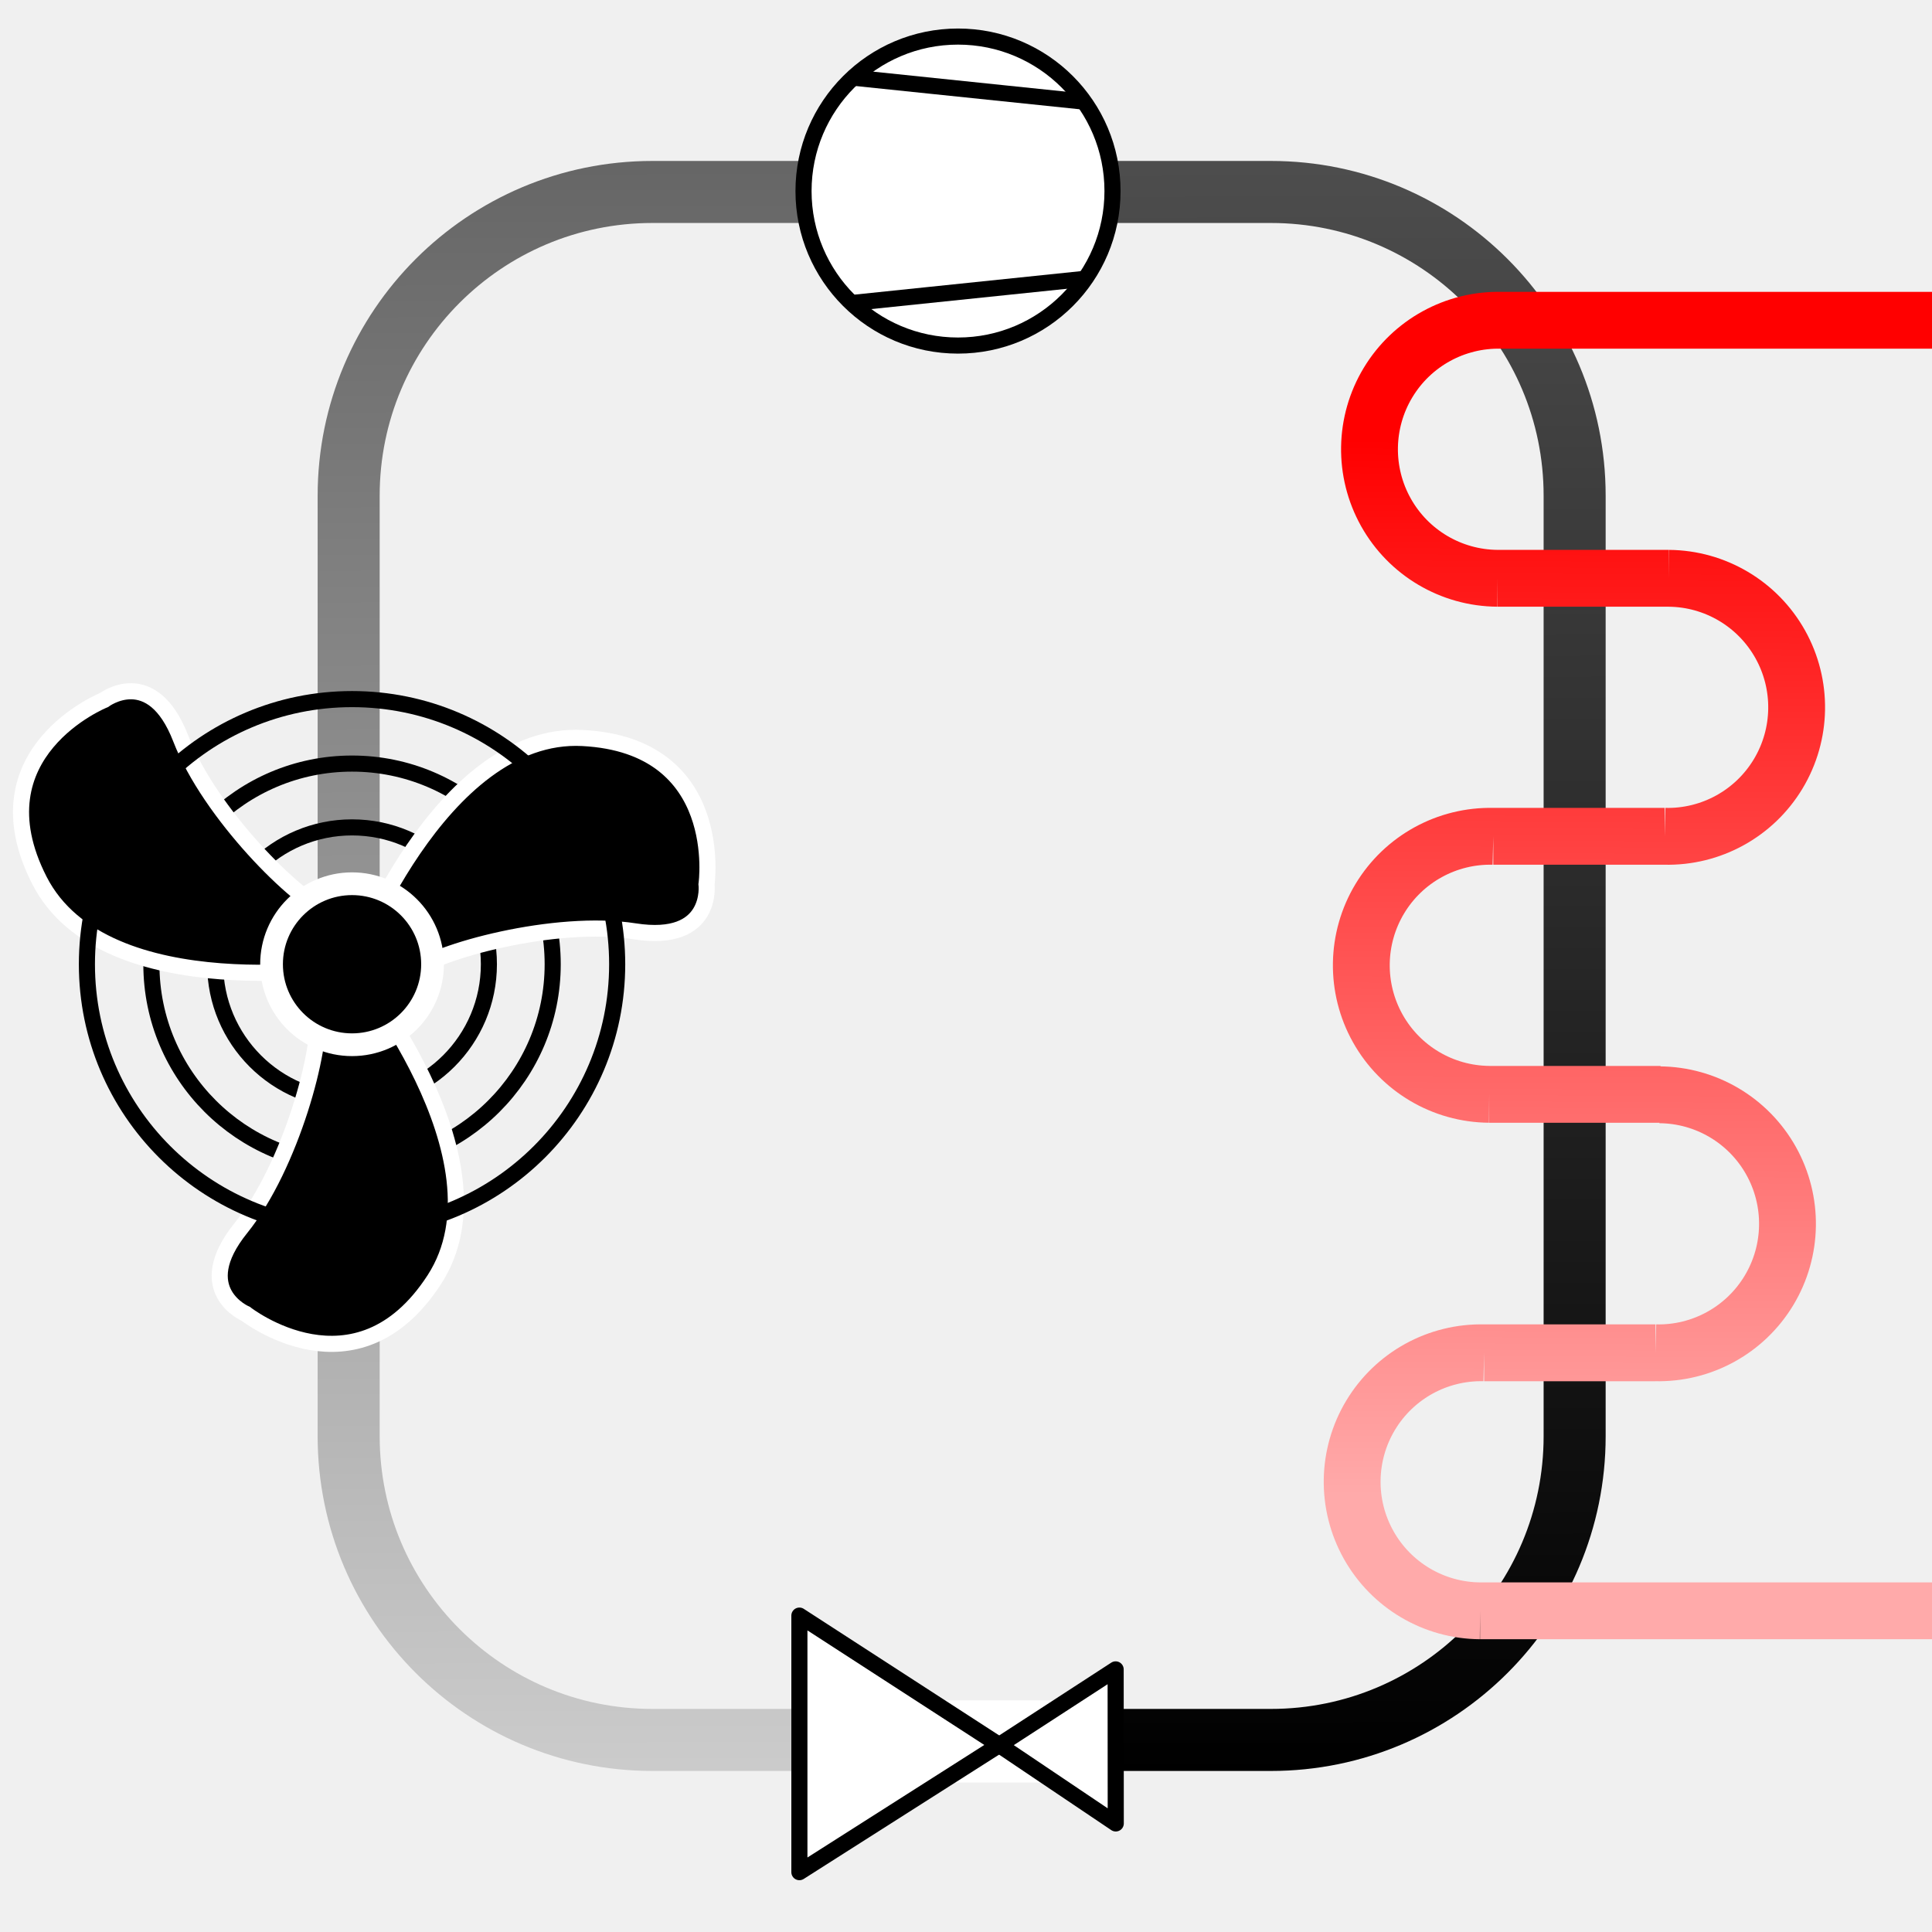
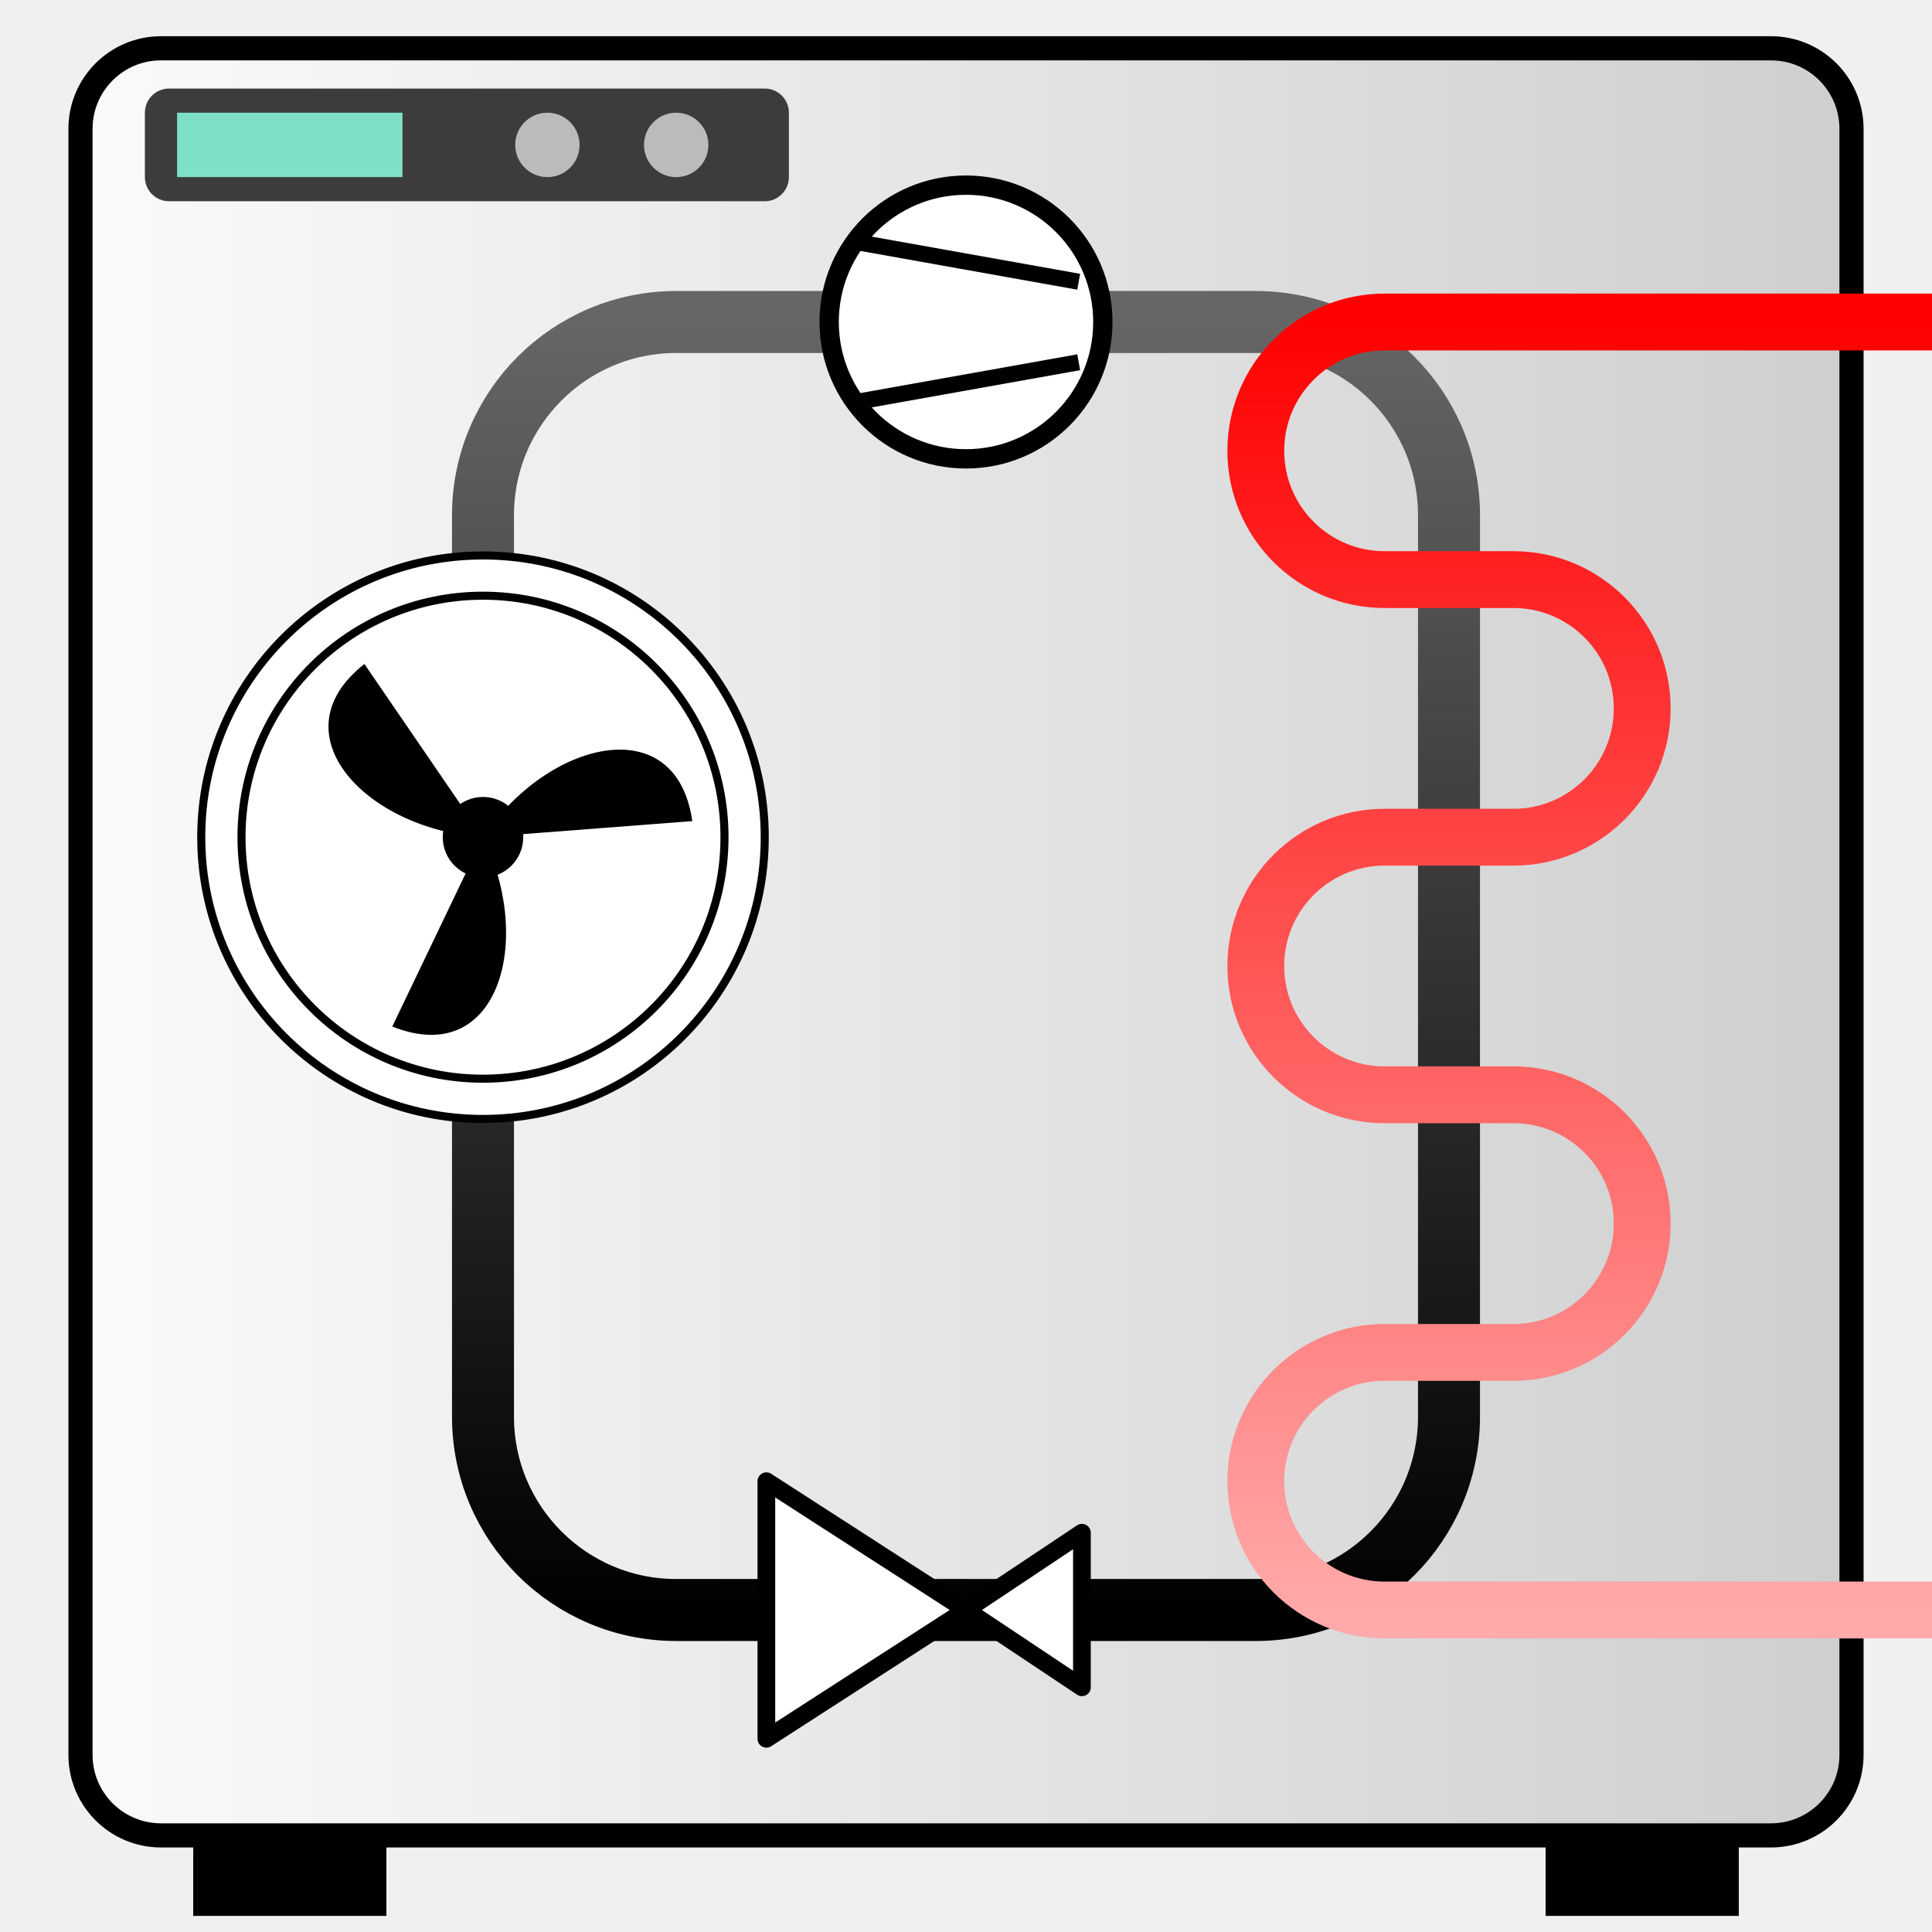
- <svg xmlns="http://www.w3.org/2000/svg" xmlns:xlink="http://www.w3.org/1999/xlink" width="120mm" height="120mm" viewBox="0 0 120 120" version="1.1" id="svg103">
-   <defs id="defs97">
-     <linearGradient id="linearGradient1046">
-       <stop style="stop-color:#ff0000;stop-opacity:1" offset="0" id="stop1042" />
-       <stop style="stop-color:#ffaaaa;stop-opacity:1" offset="1" id="stop1044" />
+ <svg xmlns="http://www.w3.org/2000/svg" version="1.1" width="120mm" height="120mm" viewBox="0 0 120 120">
+   <defs>
+     <linearGradient id="cas" x1="0" y1="0" x2="1" y2="0">
+       <stop offset="0" stop-color="#fafafa" />
+       <stop offset="1" stop-color="#cfcfcf" />
    </linearGradient>
-     <linearGradient id="linearGradient858">
-       <stop style="stop-color:#cccccc;stop-opacity:1" offset="0" id="stop854" />
-       <stop style="stop-color:#666666;stop-opacity:1" offset="1" id="stop856" />
+     <linearGradient id="loop" x1="0" y1="0" x2="0" y2="1">
+       <stop offset="0" stop-color="#666" />
+       <stop offset="1" stop-color="#000" />
    </linearGradient>
-     <linearGradient id="linearGradient850">
-       <stop style="stop-color:#000000;stop-opacity:1" offset="0" id="stop846" />
-       <stop style="stop-color:#4d4d4d;stop-opacity:1" offset="1" id="stop848" />
+     <linearGradient id="hot" x1="0" y1="1" x2="0" y2="0">
+       <stop offset="0" stop-color="#ffaaaa" />
+       <stop offset="1" stop-color="#ff0000" />
    </linearGradient>
-     <clipPath clipPathUnits="userSpaceOnUse" id="clipPath840">
-       <rect style="fill:#ffff00;fill-rule:evenodd;stroke:none;stroke-width:0.293" id="rect842" width="60" height="120" x="34.494" y="73.804" />
-     </clipPath>
-     <linearGradient xlink:href="#linearGradient850" id="linearGradient852" x1="94.289" y1="184.071" x2="94.494" y2="84.097" gradientUnits="userSpaceOnUse" />
-     <linearGradient xlink:href="#linearGradient858" id="linearGradient860" x1="94.856" y1="184.449" x2="94.683" y2="84.097" gradientUnits="userSpaceOnUse" />
-     <linearGradient xlink:href="#linearGradient1046" id="linearGradient1048" x1="118.983" y1="101.079" x2="118.623" y2="166.657" gradientUnits="userSpaceOnUse" />
+     <linearGradient id="cold" x1="0" y1="1" x2="0" y2="0">
+       <stop offset="0" stop-color="#0000ff" />
+       <stop offset="1" stop-color="#aaccff" />
+     </linearGradient>
+     <linearGradient id="chill" x1="0" y1="0" x2="0" y2="1">
+       <stop offset="0" stop-color="#aaccff" />
+       <stop offset="1" stop-color="#0000ff" />
+     </linearGradient>
+     <linearGradient id="med" x1="0" y1="1" x2="0" y2="0">
+       <stop offset="0" stop-color="#ffd9a0" />
+       <stop offset="1" stop-color="#ff8c00" />
+     </linearGradient>
  </defs>
-   <g id="layer1" transform="translate(-34.49405,-73.80357)">
-     <rect style="fill:none;stroke:url(#linearGradient860);stroke-width:3.853;stroke-linecap:round;stroke-linejoin:miter;stroke-miterlimit:4;stroke-dasharray:none" id="rect836" width="76.147" height="96.147" x="56.15" y="85.727" ry="18.866" clip-path="url(#clipPath840)" />
-     <circle style="fill:none;stroke:#000000;stroke-width:0.999;stroke-linecap:round;stroke-miterlimit:4;stroke-dasharray:none" id="circle870" cx="56.36" cy="133.694" r="8.5" />
-     <rect clip-path="url(#clipPath840)" ry="18.866" y="85.727" x="56.15" height="96.147" width="76.147" id="rect844" style="fill:none;stroke:url(#linearGradient852);stroke-width:3.853;stroke-linecap:round;stroke-linejoin:miter;stroke-miterlimit:4;stroke-dasharray:none" transform="matrix(-1,0,0,1,188.4476,0)" />
-     <path id="path914" style="fill:none;stroke:url(#linearGradient1048);stroke-width:3.53;stroke-linecap:butt;stroke-linejoin:miter;stroke-miterlimit:4;stroke-dasharray:none;stroke-opacity:1" d="m 126.422,173.854 h 28.108 M 127.611,93.696 h 26.906 m -27.018,16.026 a 8.004,8.014 0 0 1 -6.923,-4.098 8.004,8.014 0 0 1 0.128,-8.051 8.004,8.014 0 0 1 7.049,-3.876 m -0.254,16.026 h 10.645 m 0,0 a 8.004,8.014 0 0 1 6.923,4.098 8.004,8.014 0 0 1 -0.128,8.051 8.004,8.014 0 0 1 -7.049,3.876 m -10.899,16.026 a 8.004,8.014 0 0 1 -6.923,-4.098 8.004,8.014 0 0 1 0.128,-8.051 8.004,8.014 0 0 1 7.049,-3.876 m 10.33,16.054 a 8.004,8.014 0 0 1 6.923,4.098 8.004,8.014 0 0 1 -0.128,8.051 8.004,8.014 0 0 1 -7.049,3.876 m -10.899,16.026 a 8.004,8.014 0 0 1 -6.923,-4.098 8.004,8.014 0 0 1 0.128,-8.051 8.004,8.014 0 0 1 7.049,-3.876 m 0,0 h 10.645 m -10.33,-16.054 h 10.645 m -10.391,-16.026 h 10.645" />
-     <circle r="12.463" cy="133.694" cx="56.36" id="circle872" style="fill:none;stroke:#000000;stroke-width:1;stroke-linecap:round;stroke-miterlimit:4;stroke-dasharray:none" />
-     <path id="path860" d="m 56.365,133.804 c 0,0 5.388,-14.624 14.316,-14.162 8.928,0.462 7.697,9.082 7.697,9.082 0,0 0.462,3.694 -4.464,2.925 -4.926,-0.77 -12.315,1.231 -14.008,2.617 -1.693,1.385 -3.54,-0.462 -3.54,-0.462 z" style="fill:#000000;stroke:#ffffff;stroke-width:1;stroke-linecap:butt;stroke-linejoin:miter;stroke-miterlimit:4;stroke-dasharray:none;stroke-opacity:1" />
-     <path id="path866" d="m 56.365,133.804 c 0,0 9.971,11.978 5.107,19.479 -4.864,7.501 -11.714,2.124 -11.714,2.124 0,0 -3.43,-1.447 -0.301,-5.328 3.129,-3.881 5.091,-11.28 4.738,-13.44 -0.353,-2.159 2.17,-2.835 2.17,-2.835 z" style="fill:#000000;stroke:#ffffff;stroke-width:1;stroke-linecap:butt;stroke-linejoin:miter;stroke-miterlimit:4;stroke-dasharray:none;stroke-opacity:1" />
-     <path style="fill:#000000;stroke:#ffffff;stroke-width:1;stroke-linecap:butt;stroke-linejoin:miter;stroke-miterlimit:4;stroke-dasharray:none;stroke-opacity:1" d="m 56.365,133.804 c 0,0 -15.358,2.646 -19.422,-5.317 -4.064,-7.963 4.017,-11.206 4.017,-11.206 0,0 2.969,-2.247 4.765,2.404 1.796,4.651 7.224,10.049 9.27,10.823 2.046,0.774 1.37,3.297 1.37,3.297 z" id="path864" />
-     <circle r="5" cy="133.694" cx="56.36" id="path862" style="fill:#000000;stroke:#ffffff;stroke-width:1.412;stroke-linecap:round" />
-     <circle style="fill:none;stroke:#000000;stroke-width:1;stroke-linecap:round;stroke-miterlimit:4;stroke-dasharray:none" id="circle874" cx="56.36" cy="133.694" r="16.468" />
-     <circle r="9.596" cy="85.671" cx="93.998" id="path1056" style="fill:#ffffff;stroke:#000000;stroke-width:1;stroke-linecap:round;stroke-linejoin:miter;stroke-miterlimit:4;stroke-dasharray:none;stroke-opacity:1" />
-     <path style="fill:none;stroke:#000000;stroke-width:1;stroke-linecap:butt;stroke-linejoin:miter;stroke-miterlimit:4;stroke-dasharray:none;stroke-opacity:1" d="m 87.496,78.629 14.298,1.484" id="path873" />
-     <path id="path875" d="m 87.496,92.614 14.298,-1.484" style="fill:none;stroke:#000000;stroke-width:1;stroke-linecap:butt;stroke-linejoin:miter;stroke-miterlimit:4;stroke-dasharray:none;stroke-opacity:1" />
-     <rect y="179.416" x="88.277" height="5.103" width="12.662" id="rect1072-6" style="fill:#ffffff;stroke:none;stroke-width:1;stroke-linecap:round;stroke-linejoin:miter;stroke-miterlimit:4;stroke-dasharray:none;stroke-opacity:1" />
-     <g id="g879" transform="translate(2.4337,0.3054348)">
-       <path id="path867" d="m 94.123,181.884 7.232,-4.697 0.007,9.568 z" style="fill:#ffffff;stroke:#000000;stroke-width:1;stroke-linecap:butt;stroke-linejoin:round;stroke-miterlimit:4;stroke-dasharray:none;stroke-opacity:1" />
-       <path id="path871" d="m 94.123,181.884 -12.411,7.897 -3e-6,-15.935 z" style="fill:#ffffff;stroke:#000000;stroke-width:1;stroke-linecap:butt;stroke-linejoin:round;stroke-miterlimit:4;stroke-dasharray:none;stroke-opacity:1" />
-     </g>
-   </g>
+   <rect x="12" y="114" width="12" height="5" fill="#000" />
+   <rect x="96" y="114" width="12" height="5" fill="#000" />
+   <rect x="5" y="3" width="110" height="111" rx="5" fill="url(#cas)" stroke="#000" stroke-width="1.5" />
+   <rect x="9" y="5.5" width="40" height="7" rx="1.5" fill="#3c3c3c" />
+   <rect x="11" y="7" width="14" height="4" fill="#7ee0c8" />
+   <circle cx="34" cy="9" r="2" fill="#bbb" />
+   <circle cx="42" cy="9" r="2" fill="#bbb" />
+   <rect x="30" y="20" width="60" height="80" rx="12" fill="none" stroke="url(#loop)" stroke-width="3.85" />
+   <circle cx="30" cy="52" r="17.5" fill="#fff" />
+   <circle cx="30" cy="52" r="15" fill="none" stroke="#000" stroke-width="0.5" />
+   <circle cx="30" cy="52" r="17.5" fill="none" stroke="#000" stroke-width="0.5" />
+   <path d="M 30,52 C 34,46 42,44 43,51 Z" fill="#000" transform="rotate(0 30 52)" />
+   <path d="M 30,52 C 34,46 42,44 43,51 Z" fill="#000" transform="rotate(120 30 52)" />
+   <path d="M 30,52 C 34,46 42,44 43,51 Z" fill="#000" transform="rotate(240 30 52)" />
+   <circle cx="30" cy="52" r="2.5" fill="#000" />
+   <path d="M 120,20 H 86 A 8.00,8.00 0 0 0 86,36.00 H 94 A 8.00,8.00 0 0 1 94,52.00 H 86 A 8.00,8.00 0 0 0 86,68.00 H 94 A 8.00,8.00 0 0 1 94,84.00 H 86 A 8.00,8.00 0 0 0 86,100.00 H 120" stroke="url(#hot)" stroke-width="3.53" fill="none" />
+   <circle cx="60" cy="20" r="8.5" fill="#fff" stroke="#000" stroke-width="1.2" />
+   <path d="M 53,15 L 67,17.5 M 53,25 L 67,22.5" stroke="#000" stroke-width="1" />
+   <polygon points="60,100 67.2,95.2 67.2,104.8" fill="#fff" stroke="#000" stroke-width="1.1" stroke-linejoin="round" />
+   <polygon points="60,100 47.6,92 47.6,108" fill="#fff" stroke="#000" stroke-width="1.1" stroke-linejoin="round" />
</svg>
